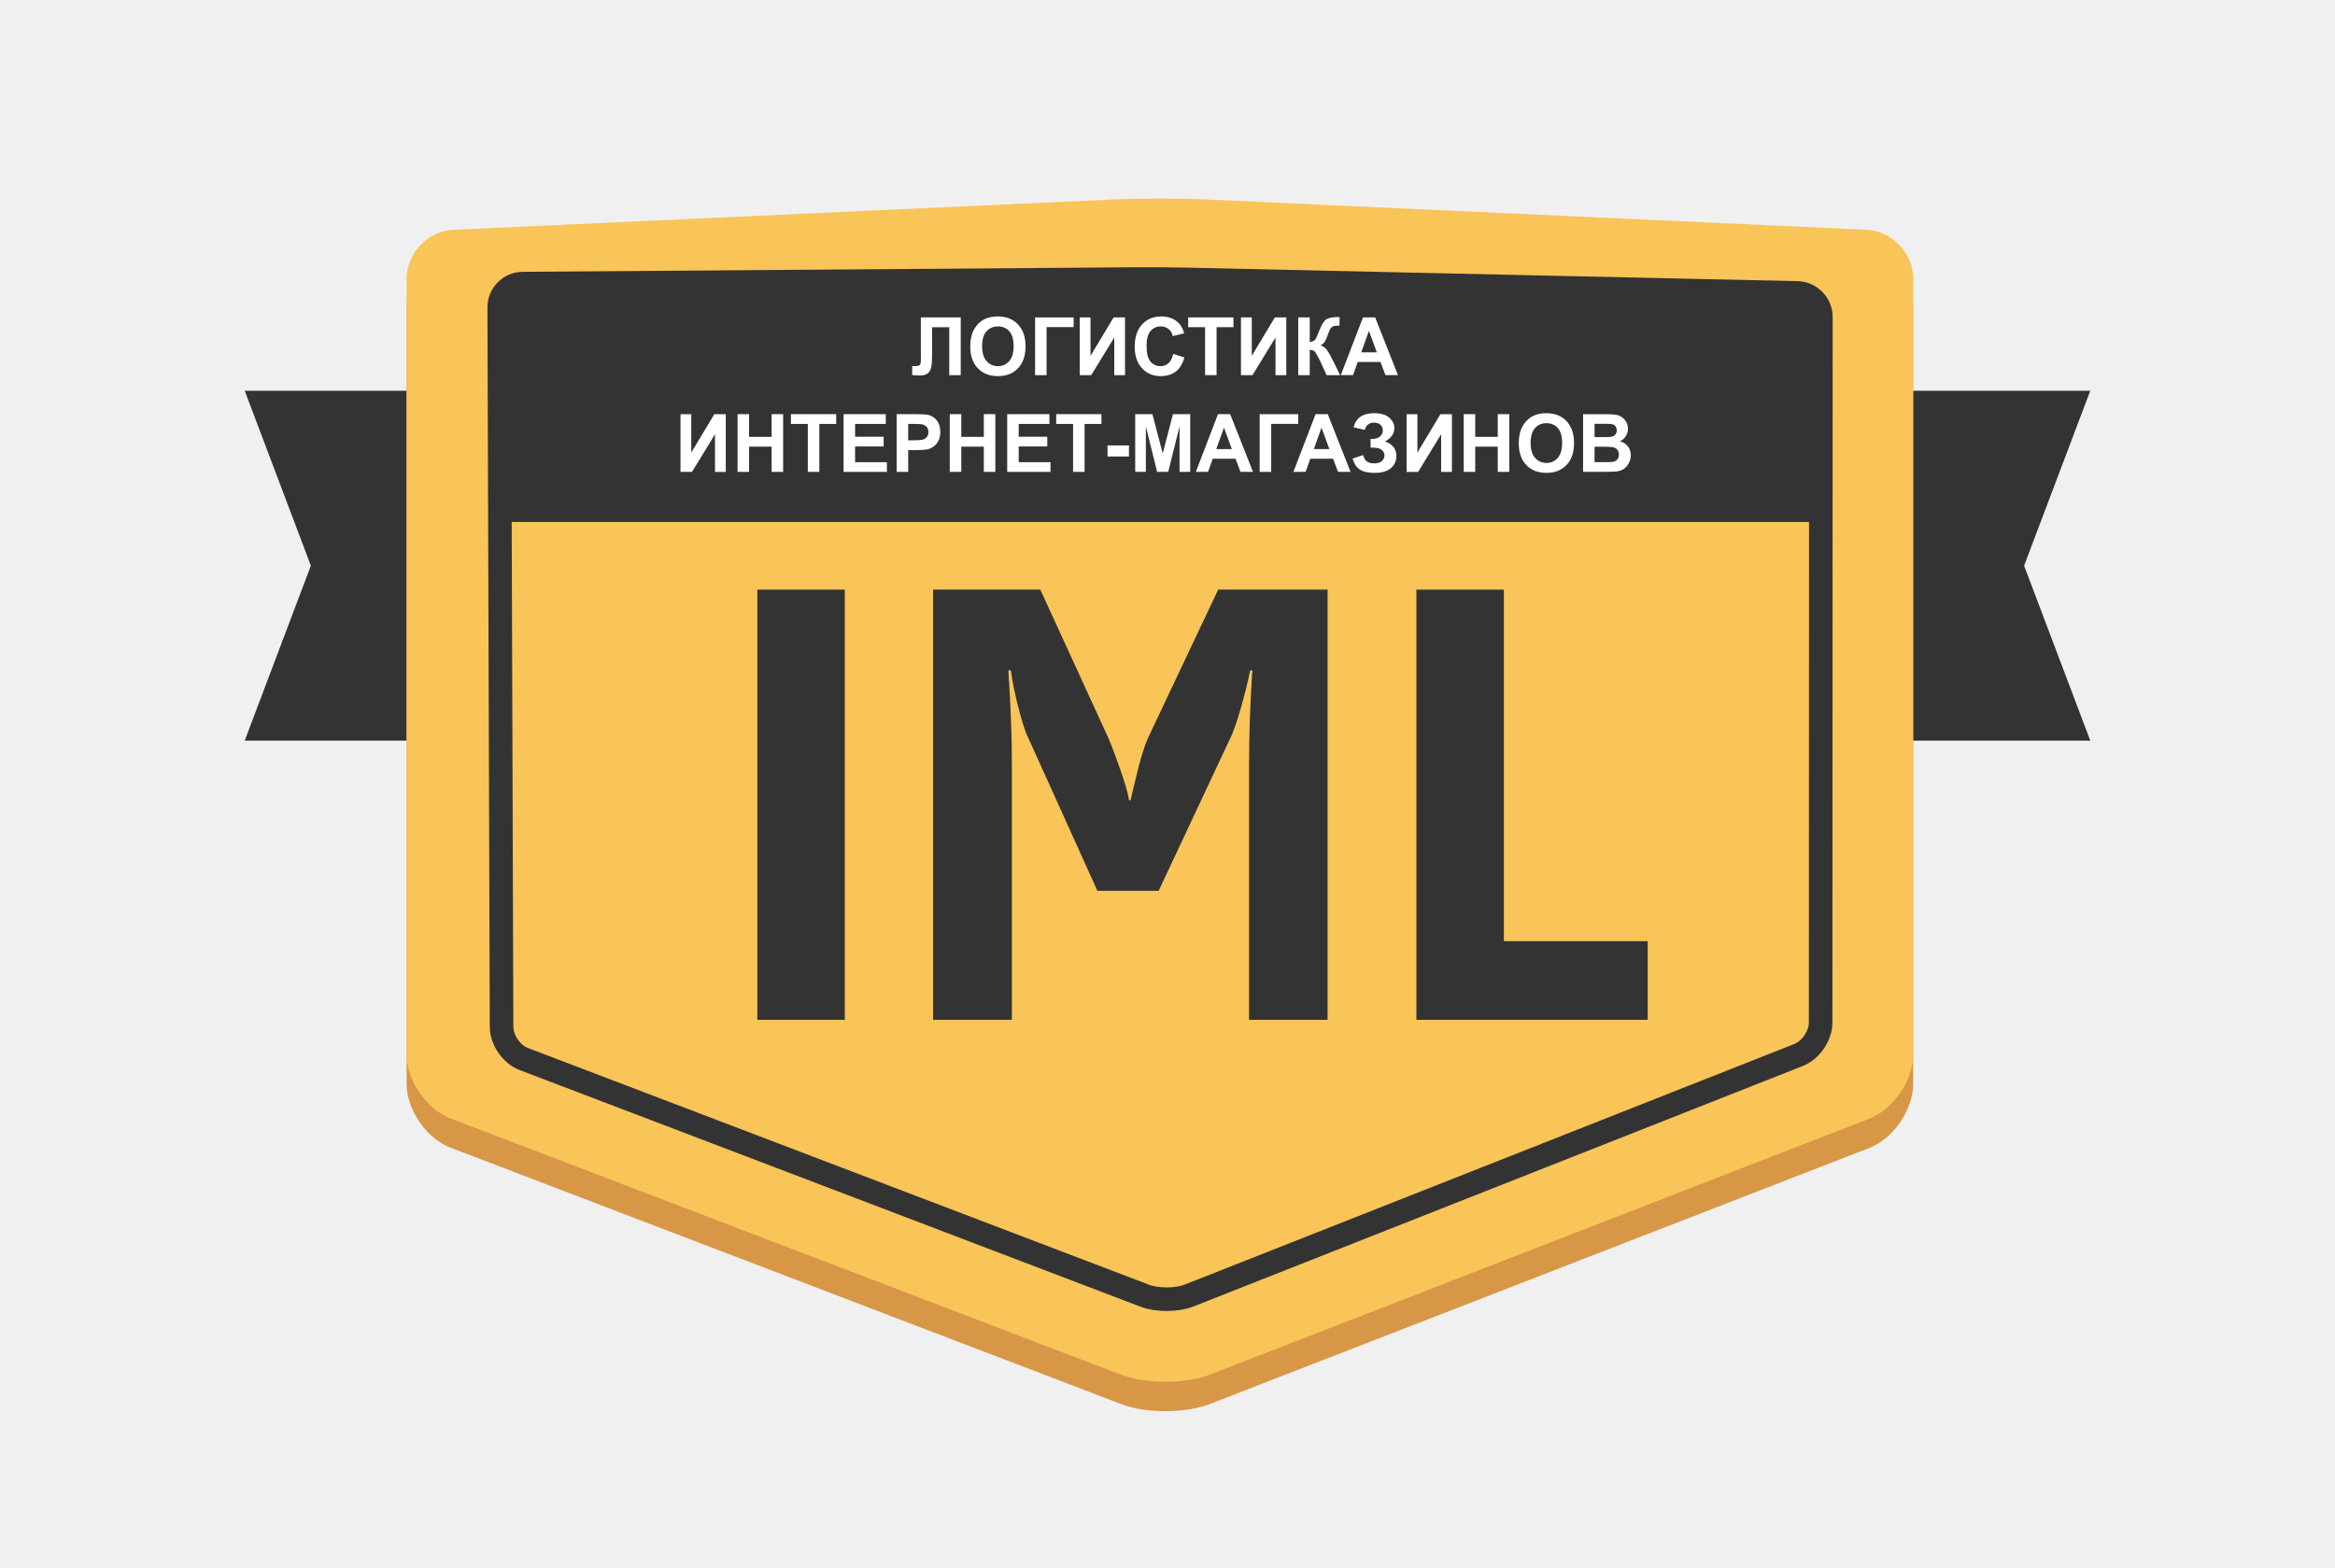
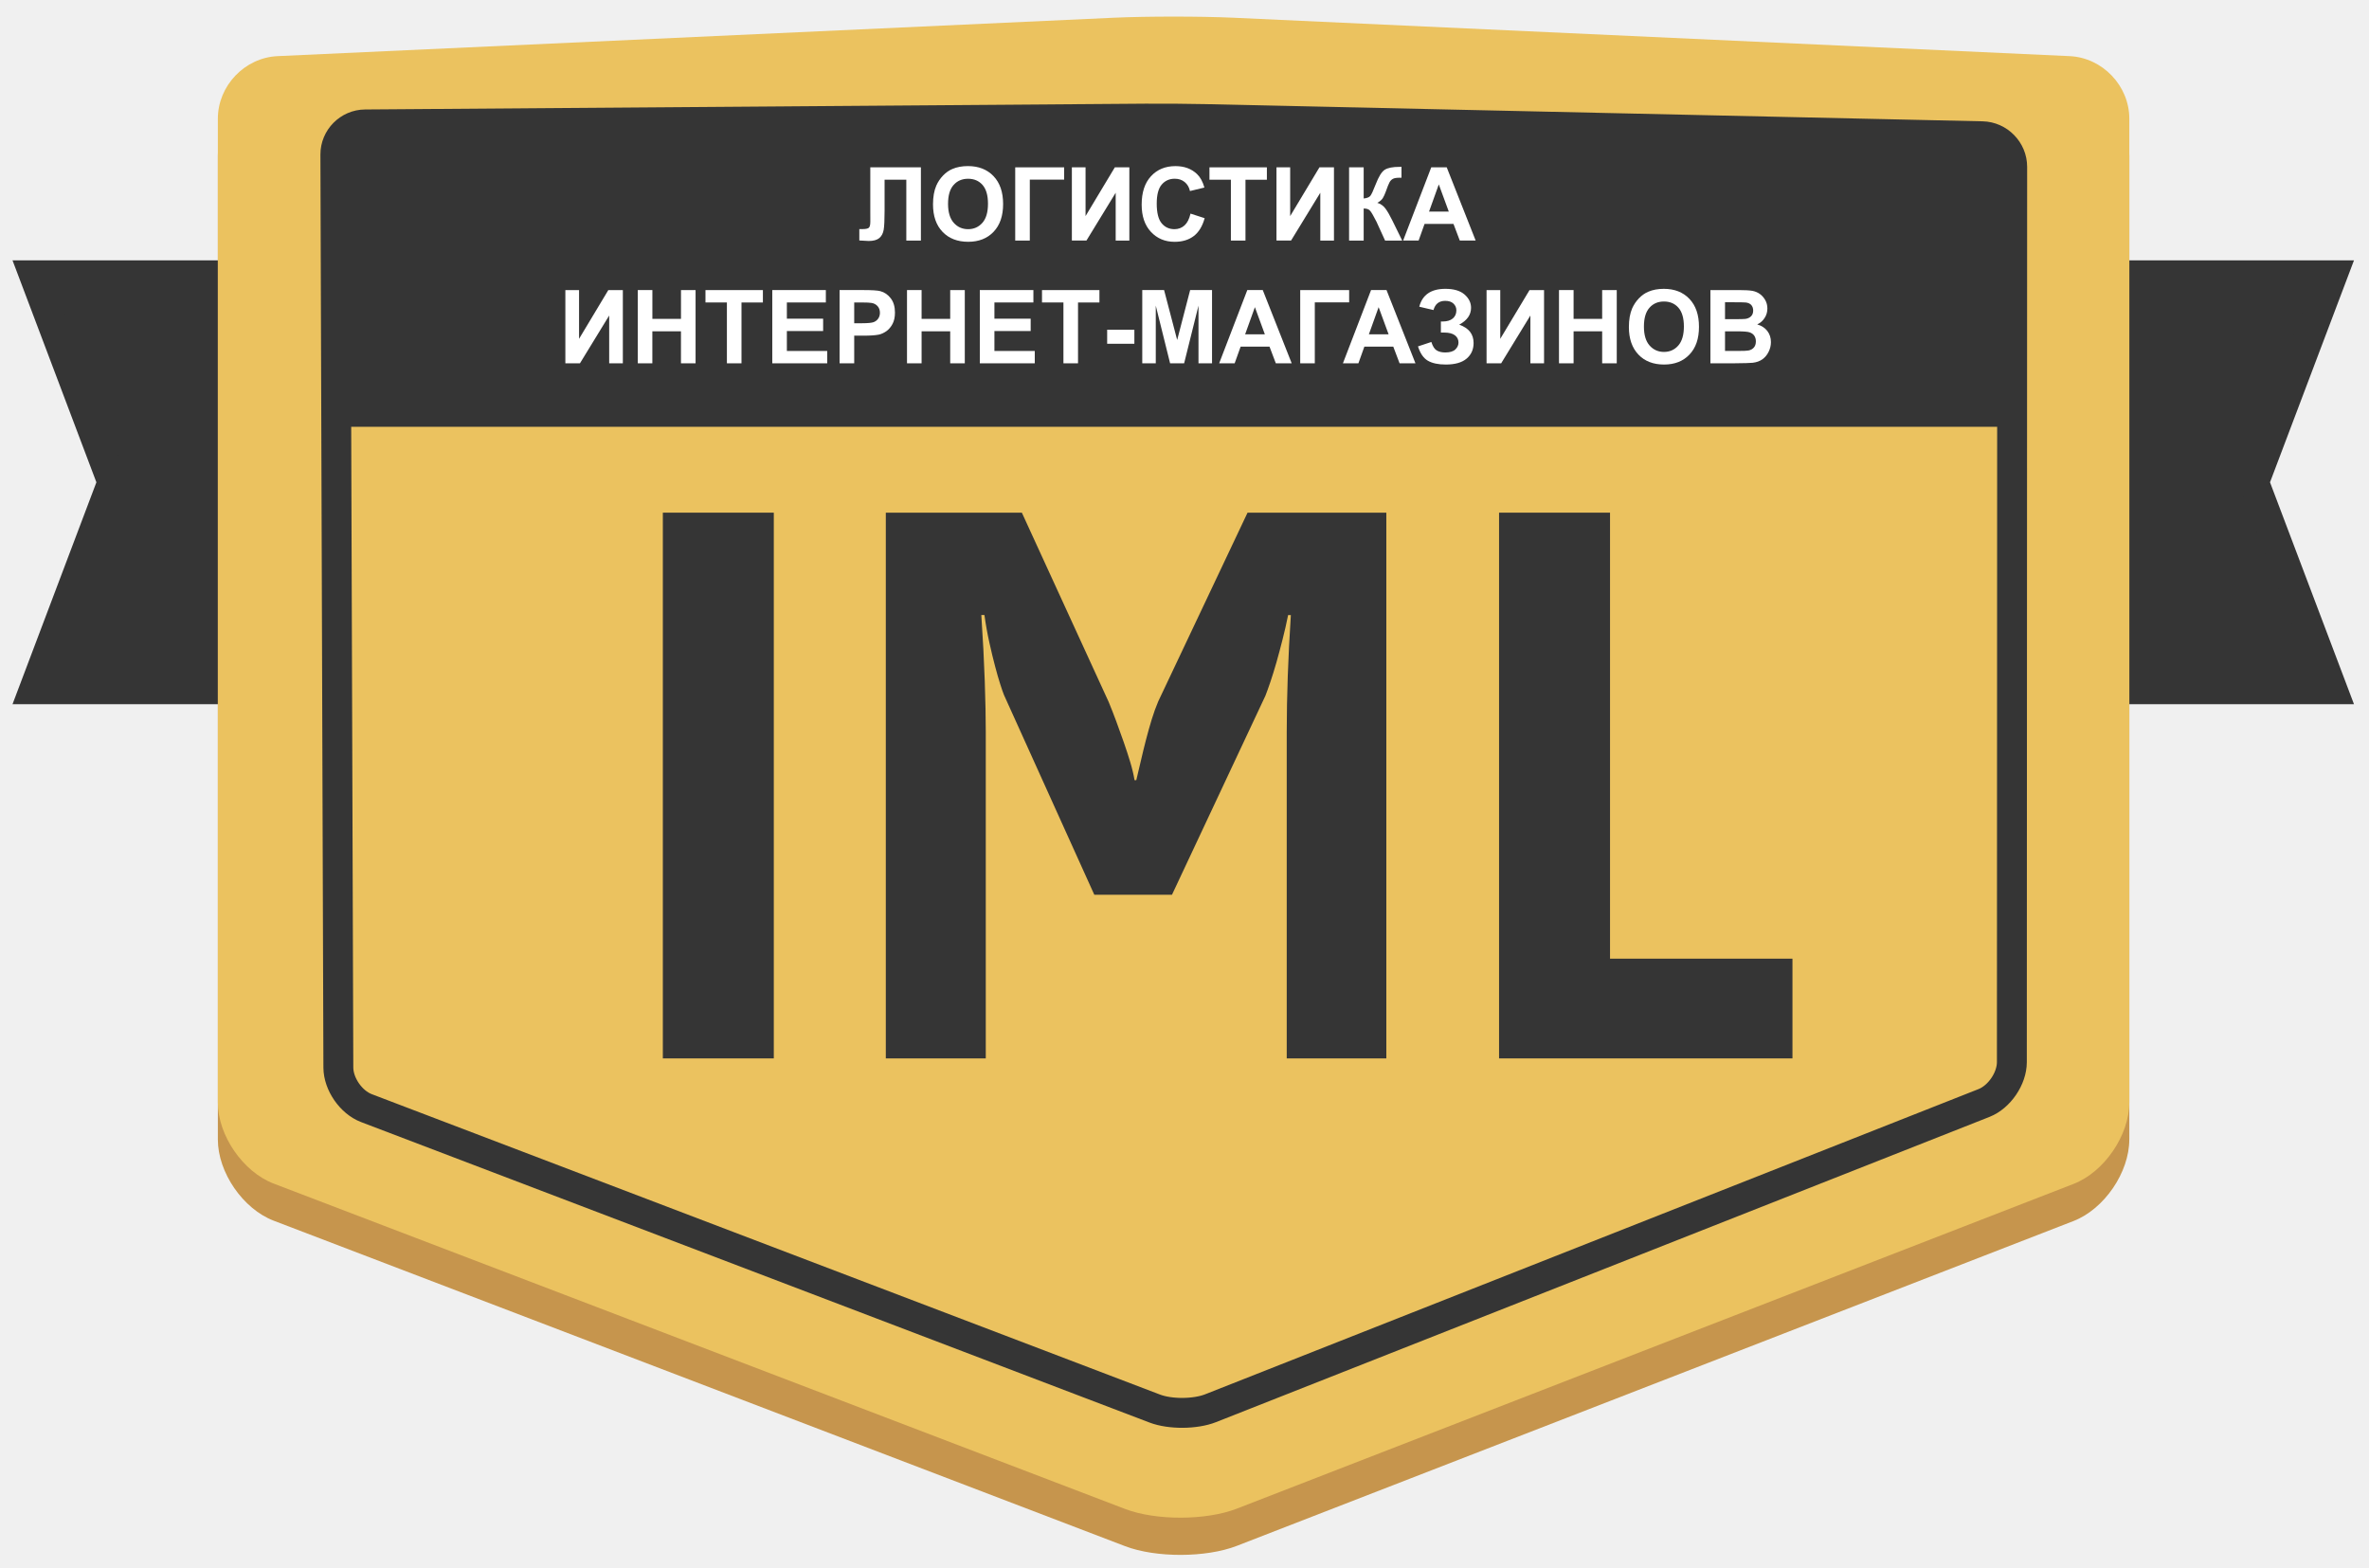
- <svg xmlns="http://www.w3.org/2000/svg" version="1.1" id="НАДПИСЬ" x="0px" y="0px" width="99.103px" height="66.52px" viewBox="0 0 99.103 66.52" enable-background="new 0 0 99.103 66.52" xml:space="preserve">
+ <svg xmlns="http://www.w3.org/2000/svg" version="1.1" id="НАДПИСЬ" x="0px" y="0px" width="79.25px" height="52.447px" viewBox="0 0 79.25 52.447" enable-background="new 0 0 79.25 52.447" xml:space="preserve">
  <g>
</g>
-   <polygon fill="#333333" stroke="#333333" stroke-miterlimit="10" points="18.836,30.937 11.11,30.937 13.728,24.012 11.11,17.086   18.836,17.086 " />
-   <polygon fill="#333333" stroke="#333333" stroke-miterlimit="10" points="80.265,17.086 87.993,17.086 85.373,24.012 87.993,30.937   80.265,30.937 " />
+   <polygon fill="#353535" stroke="#353535" stroke-miterlimit="10" points="8.867,23.062 1.142,23.062 3.759,16.137 1.142,9.211   8.867,9.211 " />
+   <polygon fill="#353535" stroke="#353535" stroke-miterlimit="10" points="70.296,9.211 78.024,9.211 75.404,16.137 78.024,23.062   70.296,23.062 " />
  <g>
-     <path fill="#D79747" d="M81.2,46.004c0,1.1-0.839,2.326-1.864,2.724L51.34,59.599c-1.025,0.397-2.705,0.402-3.732,0.01   L19.125,48.718c-1.027-0.393-1.868-1.614-1.868-2.714V13.086c0-1.1,0.899-2.042,1.998-2.092L47.23,9.709   c1.099-0.05,2.897-0.05,3.996,0l27.976,1.285c1.099,0.05,1.998,0.992,1.998,2.092V46.004z" />
+     <path fill="#C6954D" d="M71.231,38.129c0,1.1-0.839,2.326-1.864,2.724L41.372,51.724c-1.025,0.397-2.705,0.402-3.732,0.01   L9.156,40.843c-1.027-0.393-1.868-1.614-1.868-2.714V5.211c0-1.1,0.899-2.042,1.998-2.092l27.976-1.285   c1.099-0.05,2.897-0.05,3.996,0l27.976,1.285c1.099,0.05,1.998,0.992,1.998,2.092V38.129z" />
  </g>
  <g>
-     <path fill="#F9C458" d="M81.2,44.763c0,1.1-0.839,2.326-1.864,2.724L51.34,58.354c-1.025,0.397-2.705,0.402-3.732,0.01   L19.125,47.477c-1.027-0.393-1.868-1.614-1.868-2.714V11.845c0-1.1,0.899-2.042,1.998-2.092L47.23,8.468   c1.099-0.05,2.897-0.05,3.996,0l27.976,1.285c1.099,0.05,1.998,0.992,1.998,2.092V44.763z" />
+     <path fill="#EBC25F" d="M71.231,36.888c0,1.1-0.839,2.326-1.864,2.724L41.372,50.479c-1.025,0.397-2.705,0.402-3.732,0.01   L9.156,39.602c-1.027-0.393-1.868-1.614-1.868-2.714V3.97c0-1.1,0.899-2.042,1.998-2.092l27.976-1.285   c1.099-0.05,2.897-0.05,3.996,0l27.976,1.285c1.099,0.05,1.998,0.992,1.998,2.092V36.888z" />
  </g>
  <g>
-     <path fill="#F9C458" d="M77.272,43.412c0,0.55-0.419,1.165-0.93,1.367L50.464,54.993c-0.512,0.202-1.351,0.207-1.865,0.011   L22.226,44.951c-0.514-0.196-0.936-0.806-0.938-1.356l-0.1-30.55c-0.002-0.55,0.447-1.003,0.997-1.007l26.102-0.194   c0.55-0.004,1.45,0.002,2,0.015l25.996,0.575c0.55,0.012,1,0.472,1,1.022L77.272,43.412z" />
-     <path fill="none" stroke="#333333" stroke-miterlimit="10" d="M77.272,43.412c0,0.55-0.419,1.165-0.93,1.367L50.464,54.993   c-0.512,0.202-1.351,0.207-1.865,0.011L22.226,44.951c-0.514-0.196-0.936-0.806-0.938-1.356l-0.1-30.55   c-0.002-0.55,0.447-1.003,0.997-1.007l26.102-0.194c0.55-0.004,1.45,0.002,2,0.015l25.996,0.575c0.55,0.012,1,0.472,1,1.022   L77.272,43.412z" />
+     <path fill="#EBC25F" d="M67.303,35.537c0,0.55-0.419,1.165-0.93,1.367L40.496,47.118c-0.512,0.202-1.351,0.207-1.865,0.011   L12.257,37.076c-0.514-0.196-0.936-0.806-0.938-1.356l-0.1-30.55c-0.002-0.55,0.447-1.003,0.997-1.007l26.102-0.194   c0.55-0.004,1.45,0.002,2,0.015l25.996,0.575c0.55,0.012,1,0.472,1,1.022L67.303,35.537z" />
+     <path fill="none" stroke="#353535" stroke-miterlimit="10" d="M67.303,35.537c0,0.55-0.419,1.165-0.93,1.367L40.496,47.118   c-0.512,0.202-1.351,0.207-1.865,0.011L12.257,37.076c-0.514-0.196-0.936-0.806-0.938-1.356l-0.1-30.55   c-0.002-0.55,0.447-1.003,0.997-1.007l26.102-0.194c0.55-0.004,1.45,0.002,2,0.015l25.996,0.575c0.55,0.012,1,0.472,1,1.022   L67.303,35.537z" />
  </g>
-   <line fill="#FBB040" stroke="#333333" stroke-miterlimit="10" x1="77.199" y1="21.655" x2="21.215" y2="21.655" />
-   <rect x="21.812" y="12.563" fill="#333333" stroke="#333333" stroke-miterlimit="10" width="54.491" height="8.56" />
+   <line fill="#E8AE4A" stroke="#353535" stroke-miterlimit="10" x1="67.23" y1="13.78" x2="11.246" y2="13.78" />
+   <rect x="11.843" y="4.688" fill="#353535" stroke="#353535" stroke-miterlimit="10" width="54.491" height="8.56" />
  <g>
-     <path fill="#333333" d="M35.855,43.288h-3.712V25.028h3.712V43.288z" />
-     <path fill="#333333" d="M56.346,43.288h-3.332V32.363c0-1.18,0.046-2.483,0.138-3.909H53.06c-0.054,0.272-0.115,0.543-0.185,0.815   c-0.068,0.272-0.138,0.528-0.206,0.771c-0.069,0.242-0.137,0.458-0.201,0.649c-0.065,0.191-0.121,0.346-0.167,0.464l-3.126,6.66   h-2.598l-3.022-6.685c-0.031-0.076-0.073-0.197-0.126-0.363s-0.111-0.365-0.172-0.599c-0.062-0.233-0.125-0.494-0.189-0.783   c-0.065-0.289-0.121-0.599-0.167-0.93h-0.104c0.054,0.798,0.092,1.532,0.115,2.203c0.023,0.671,0.034,1.235,0.034,1.694v10.938   h-3.344V25.028h4.551l2.908,6.341c0.084,0.204,0.168,0.42,0.253,0.649c0.084,0.229,0.167,0.458,0.247,0.688   c0.08,0.229,0.153,0.452,0.218,0.668c0.065,0.216,0.113,0.418,0.144,0.605h0.058c0.046-0.187,0.096-0.397,0.149-0.63   c0.053-0.233,0.111-0.469,0.172-0.707c0.061-0.237,0.126-0.469,0.195-0.694c0.069-0.225,0.142-0.426,0.218-0.604l2.988-6.316h4.643   V43.288z" />
-     <path fill="#333333" d="M69.93,43.288h-9.814V25.028h3.712v14.923h6.103V43.288z" />
+     <path fill="#353535" d="M25.886,35.413h-3.712V17.153h3.712V35.413z" />
+     <path fill="#353535" d="M46.377,35.413h-3.332V24.488c0-1.18,0.046-2.483,0.138-3.909h-0.092c-0.054,0.272-0.115,0.543-0.185,0.815   c-0.068,0.272-0.138,0.528-0.206,0.771c-0.069,0.242-0.137,0.458-0.201,0.649c-0.065,0.191-0.121,0.346-0.167,0.464l-3.126,6.66   h-2.598l-3.022-6.685c-0.031-0.076-0.073-0.197-0.126-0.363s-0.111-0.365-0.172-0.599c-0.062-0.233-0.125-0.494-0.189-0.783   c-0.065-0.289-0.121-0.599-0.167-0.93h-0.104c0.054,0.798,0.092,1.532,0.115,2.203c0.023,0.671,0.034,1.235,0.034,1.694v10.938   h-3.344V17.153h4.551l2.908,6.341c0.084,0.204,0.168,0.42,0.253,0.649c0.084,0.229,0.167,0.458,0.247,0.688   c0.08,0.229,0.153,0.452,0.218,0.668c0.065,0.216,0.113,0.418,0.144,0.605h0.058c0.046-0.187,0.096-0.397,0.149-0.63   c0.053-0.233,0.111-0.469,0.172-0.707c0.061-0.237,0.126-0.469,0.195-0.694c0.069-0.225,0.142-0.426,0.218-0.604l2.988-6.316h4.643   V35.413z" />
+     <path fill="#353535" d="M59.962,35.413h-9.814V17.153h3.712v14.923h6.103V35.413z" />
  </g>
  <g>
-     <path fill="#FFFFFF" d="M39.083,13.474h1.693v2.45h-0.488v-2.035h-0.727v1.046c0,0.3-0.01,0.509-0.03,0.627   c-0.02,0.119-0.068,0.211-0.144,0.277c-0.077,0.066-0.196,0.1-0.359,0.1c-0.057,0-0.161-0.006-0.312-0.017v-0.383l0.109,0.001   c0.102,0,0.171-0.014,0.206-0.042s0.053-0.097,0.053-0.206l-0.001-0.421V13.474z" />
-     <path fill="#FFFFFF" d="M41.181,14.713c0-0.25,0.037-0.459,0.11-0.628c0.055-0.125,0.13-0.236,0.225-0.336   c0.095-0.099,0.199-0.172,0.313-0.22c0.15-0.065,0.324-0.097,0.521-0.097c0.356,0,0.641,0.112,0.855,0.336s0.321,0.535,0.321,0.934   c0,0.396-0.106,0.705-0.318,0.928c-0.212,0.224-0.496,0.335-0.851,0.335c-0.359,0-0.645-0.111-0.857-0.333   C41.287,15.41,41.181,15.104,41.181,14.713z M41.684,14.697c0,0.277,0.063,0.488,0.189,0.631s0.287,0.215,0.481,0.215   c0.194,0,0.354-0.071,0.479-0.213c0.125-0.142,0.187-0.355,0.187-0.639c0-0.281-0.061-0.49-0.182-0.628   c-0.122-0.138-0.283-0.207-0.484-0.207s-0.363,0.07-0.486,0.21C41.745,14.204,41.684,14.415,41.684,14.697z" />
-     <path fill="#FFFFFF" d="M43.931,13.474h1.637v0.411h-1.149v2.039h-0.488V13.474z" />
-     <path fill="#FFFFFF" d="M45.827,13.474h0.457v1.631l0.979-1.631h0.486v2.45h-0.457v-1.599l-0.978,1.599h-0.488V13.474z" />
-     <path fill="#FFFFFF" d="M49.794,15.022l0.473,0.152c-0.073,0.267-0.193,0.466-0.362,0.596c-0.169,0.13-0.383,0.195-0.643,0.195   c-0.321,0-0.584-0.111-0.792-0.333c-0.207-0.222-0.31-0.526-0.31-0.912c0-0.408,0.104-0.725,0.312-0.95   c0.208-0.226,0.481-0.338,0.819-0.338c0.296,0,0.536,0.089,0.721,0.266c0.11,0.105,0.192,0.255,0.247,0.451l-0.483,0.117   c-0.029-0.127-0.088-0.227-0.179-0.301c-0.091-0.074-0.201-0.11-0.331-0.11c-0.179,0-0.324,0.065-0.436,0.195   c-0.111,0.13-0.167,0.342-0.167,0.634c0,0.31,0.055,0.53,0.165,0.662s0.253,0.197,0.429,0.197c0.13,0,0.241-0.042,0.335-0.125   C49.686,15.333,49.753,15.202,49.794,15.022z" />
-     <path fill="#FFFFFF" d="M51.147,15.923v-2.035h-0.718v-0.415h1.921v0.415h-0.716v2.035H51.147z" />
-     <path fill="#FFFFFF" d="M52.671,13.474h0.457v1.631l0.979-1.631h0.486v2.45h-0.457v-1.599l-0.978,1.599h-0.488V13.474z" />
-     <path fill="#FFFFFF" d="M55.1,13.474h0.488v1.042c0.108-0.011,0.183-0.04,0.221-0.085c0.038-0.046,0.098-0.173,0.178-0.381   c0.102-0.265,0.203-0.43,0.306-0.495c0.101-0.064,0.264-0.097,0.489-0.097c0.011,0,0.035,0,0.071-0.001v0.366l-0.069-0.001   c-0.1,0-0.173,0.012-0.22,0.038c-0.046,0.025-0.083,0.063-0.111,0.114c-0.029,0.051-0.071,0.157-0.127,0.316   c-0.03,0.084-0.063,0.155-0.097,0.212c-0.035,0.057-0.096,0.11-0.184,0.16c0.108,0.031,0.198,0.094,0.27,0.189   c0.07,0.095,0.148,0.229,0.232,0.401l0.33,0.672h-0.573l-0.289-0.633c-0.004-0.009-0.014-0.026-0.028-0.052   c-0.005-0.009-0.025-0.047-0.061-0.115c-0.063-0.121-0.114-0.196-0.154-0.226c-0.04-0.03-0.102-0.046-0.184-0.047v1.073H55.1   V13.474z" />
-     <path fill="#FFFFFF" d="M59.333,15.923h-0.531l-0.211-0.557h-0.967l-0.199,0.557h-0.518l0.941-2.45h0.517L59.333,15.923z    M58.435,14.954l-0.334-0.909l-0.326,0.909H58.435z" />
-     <path fill="#FFFFFF" d="M28.882,17.581h0.457v1.631l0.979-1.631h0.486v2.45h-0.457v-1.599L29.37,20.03h-0.488V17.581z" />
-     <path fill="#FFFFFF" d="M31.305,20.03v-2.45h0.488v0.964h0.957v-0.964h0.488v2.45h-0.488v-1.071h-0.957v1.071H31.305z" />
-     <path fill="#FFFFFF" d="M34.286,20.03v-2.035h-0.717v-0.415h1.921v0.415h-0.716v2.035H34.286z" />
-     <path fill="#FFFFFF" d="M35.804,20.03v-2.45h1.792v0.415h-1.304v0.543h1.213v0.413h-1.213v0.667h1.35v0.413H35.804z" />
-     <path fill="#FFFFFF" d="M38.057,20.03v-2.45h0.783c0.297,0,0.49,0.012,0.581,0.037c0.139,0.037,0.254,0.117,0.348,0.24   c0.094,0.123,0.14,0.282,0.14,0.477c0,0.15-0.027,0.277-0.081,0.379s-0.122,0.183-0.205,0.242   c-0.083,0.058-0.167,0.097-0.253,0.116c-0.116,0.023-0.285,0.035-0.506,0.035h-0.318v0.924H38.057z M38.545,17.995v0.695h0.267   c0.192,0,0.321-0.013,0.386-0.038c0.065-0.026,0.116-0.066,0.152-0.121c0.037-0.055,0.055-0.118,0.055-0.19   c0-0.089-0.025-0.163-0.077-0.221c-0.052-0.058-0.117-0.094-0.196-0.108c-0.058-0.011-0.175-0.017-0.351-0.017H38.545z" />
-     <path fill="#FFFFFF" d="M40.311,20.03v-2.45h0.488v0.964h0.957v-0.964h0.488v2.45h-0.488v-1.071h-0.957v1.071H40.311z" />
-     <path fill="#FFFFFF" d="M42.748,20.03v-2.45h1.792v0.415h-1.304v0.543h1.213v0.413h-1.213v0.667h1.35v0.413H42.748z" />
-     <path fill="#FFFFFF" d="M45.544,20.03v-2.035h-0.717v-0.415h1.921v0.415h-0.716v2.035H45.544z" />
-     <path fill="#FFFFFF" d="M47.006,19.377v-0.47h0.91v0.47H47.006z" />
-     <path fill="#FFFFFF" d="M48.181,20.03v-2.45h0.73l0.438,1.671l0.434-1.671h0.732v2.45h-0.453v-1.928l-0.48,1.928h-0.47   l-0.479-1.928v1.928H48.181z" />
-     <path fill="#FFFFFF" d="M53.18,20.03h-0.531l-0.211-0.557h-0.966l-0.2,0.557h-0.518l0.941-2.45h0.517L53.18,20.03z M52.282,19.061   l-0.333-0.909l-0.327,0.909H52.282z" />
-     <path fill="#FFFFFF" d="M53.463,17.581h1.638v0.411h-1.149v2.039h-0.488V17.581z" />
-     <path fill="#FFFFFF" d="M57.321,20.03H56.79l-0.211-0.557h-0.967l-0.199,0.557h-0.518l0.941-2.45h0.517L57.321,20.03z    M56.422,19.061l-0.334-0.909l-0.326,0.909H56.422z" />
-     <path fill="#FFFFFF" d="M57.923,18.249l-0.475-0.112c0.103-0.398,0.394-0.598,0.872-0.598c0.284,0,0.498,0.063,0.643,0.19   s0.217,0.275,0.217,0.445c0,0.117-0.033,0.222-0.099,0.316c-0.066,0.094-0.165,0.177-0.297,0.248   c0.16,0.056,0.28,0.135,0.361,0.237c0.08,0.102,0.12,0.228,0.12,0.377c0,0.215-0.078,0.389-0.233,0.521   c-0.155,0.133-0.389,0.199-0.698,0.199c-0.253,0-0.452-0.043-0.599-0.128c-0.146-0.085-0.256-0.245-0.33-0.479l0.447-0.148   c0.046,0.147,0.107,0.242,0.184,0.286s0.171,0.065,0.283,0.065c0.153,0,0.266-0.034,0.336-0.101s0.105-0.145,0.105-0.231   c0-0.1-0.04-0.181-0.119-0.242c-0.08-0.061-0.2-0.092-0.36-0.092h-0.11v-0.37h0.056c0.149,0,0.264-0.034,0.343-0.102   s0.119-0.158,0.119-0.271c0-0.089-0.032-0.164-0.097-0.226c-0.064-0.061-0.156-0.092-0.276-0.092   C58.112,17.941,57.981,18.044,57.923,18.249z" />
-     <path fill="#FFFFFF" d="M59.701,17.581h0.457v1.631l0.979-1.631h0.486v2.45h-0.457v-1.599l-0.978,1.599h-0.488V17.581z" />
-     <path fill="#FFFFFF" d="M62.124,20.03v-2.45h0.488v0.964h0.956v-0.964h0.488v2.45h-0.488v-1.071h-0.956v1.071H62.124z" />
-     <path fill="#FFFFFF" d="M64.461,18.82c0-0.25,0.037-0.459,0.11-0.628c0.056-0.125,0.13-0.236,0.226-0.336   c0.095-0.099,0.199-0.172,0.313-0.22c0.15-0.065,0.324-0.097,0.521-0.097c0.356,0,0.642,0.112,0.855,0.336s0.32,0.535,0.32,0.934   c0,0.396-0.105,0.705-0.318,0.928c-0.212,0.224-0.495,0.335-0.851,0.335c-0.359,0-0.646-0.111-0.857-0.333   S64.461,19.21,64.461,18.82z M64.964,18.804c0,0.277,0.063,0.488,0.189,0.631c0.127,0.143,0.287,0.215,0.481,0.215   c0.195,0,0.354-0.071,0.479-0.213s0.188-0.355,0.188-0.639c0-0.281-0.062-0.49-0.183-0.628c-0.121-0.138-0.283-0.207-0.484-0.207   s-0.363,0.07-0.486,0.21C65.026,18.311,64.964,18.522,64.964,18.804z" />
-     <path fill="#FFFFFF" d="M67.189,17.581h0.967c0.191,0,0.334,0.008,0.428,0.024s0.178,0.05,0.252,0.101   c0.074,0.051,0.136,0.12,0.186,0.205c0.05,0.085,0.074,0.181,0.074,0.287c0,0.115-0.03,0.22-0.092,0.315   c-0.061,0.096-0.144,0.168-0.248,0.216c0.147,0.043,0.261,0.118,0.34,0.222c0.079,0.105,0.119,0.228,0.119,0.369   c0,0.112-0.025,0.22-0.077,0.325c-0.051,0.105-0.121,0.189-0.209,0.252c-0.089,0.063-0.198,0.102-0.327,0.116   c-0.082,0.009-0.278,0.014-0.589,0.017h-0.823V17.581z M67.677,17.988v0.566h0.32c0.189,0,0.308-0.003,0.354-0.008   c0.083-0.01,0.148-0.04,0.196-0.088s0.072-0.112,0.072-0.191c0-0.076-0.021-0.137-0.062-0.185   c-0.042-0.047-0.103-0.076-0.185-0.086c-0.048-0.005-0.188-0.008-0.417-0.008H67.677z M67.677,18.962v0.655h0.452   c0.176,0,0.287-0.005,0.334-0.015c0.073-0.014,0.132-0.046,0.178-0.098s0.068-0.121,0.068-0.208c0-0.074-0.018-0.136-0.053-0.188   s-0.086-0.088-0.152-0.112s-0.211-0.035-0.433-0.035H67.677z" />
+     <path fill="#FFFFFF" d="M29.114,5.599h1.693v2.45h-0.488V6.013h-0.727v1.046c0,0.3-0.01,0.509-0.03,0.627   c-0.02,0.119-0.068,0.211-0.144,0.277c-0.077,0.066-0.196,0.1-0.359,0.1c-0.057,0-0.161-0.006-0.312-0.017V7.664l0.109,0.001   c0.102,0,0.171-0.014,0.206-0.042s0.053-0.097,0.053-0.206l-0.001-0.421V5.599z" />
+     <path fill="#FFFFFF" d="M31.212,6.838c0-0.25,0.037-0.459,0.11-0.628c0.055-0.125,0.13-0.236,0.225-0.336   c0.095-0.099,0.199-0.172,0.313-0.22c0.15-0.065,0.324-0.097,0.521-0.097c0.356,0,0.641,0.112,0.855,0.336s0.321,0.535,0.321,0.934   c0,0.396-0.106,0.705-0.318,0.928c-0.212,0.224-0.496,0.335-0.851,0.335c-0.359,0-0.645-0.111-0.857-0.333   C31.318,7.535,31.212,7.229,31.212,6.838z M31.715,6.822c0,0.277,0.063,0.488,0.189,0.631s0.287,0.215,0.481,0.215   c0.194,0,0.354-0.071,0.479-0.213c0.125-0.142,0.187-0.355,0.187-0.639c0-0.281-0.061-0.49-0.182-0.628   c-0.122-0.138-0.283-0.207-0.484-0.207s-0.363,0.07-0.486,0.21C31.776,6.329,31.715,6.54,31.715,6.822z" />
+     <path fill="#FFFFFF" d="M33.962,5.599h1.637V6.01H34.45v2.039h-0.488V5.599z" />
+     <path fill="#FFFFFF" d="M35.858,5.599h0.457v1.631l0.979-1.631h0.486v2.45h-0.457V6.449l-0.978,1.599h-0.488V5.599z" />
+     <path fill="#FFFFFF" d="M39.826,7.147L40.299,7.3c-0.073,0.267-0.193,0.466-0.362,0.596c-0.169,0.13-0.383,0.195-0.643,0.195   c-0.321,0-0.584-0.111-0.792-0.333c-0.207-0.222-0.31-0.526-0.31-0.912c0-0.408,0.104-0.725,0.312-0.95   c0.208-0.226,0.481-0.338,0.819-0.338c0.296,0,0.536,0.089,0.721,0.266c0.11,0.105,0.192,0.255,0.247,0.451l-0.483,0.117   C39.78,6.264,39.721,6.164,39.63,6.09c-0.091-0.074-0.201-0.11-0.331-0.11c-0.179,0-0.324,0.065-0.436,0.195   c-0.111,0.13-0.167,0.342-0.167,0.634c0,0.31,0.055,0.53,0.165,0.662s0.253,0.197,0.429,0.197c0.13,0,0.241-0.042,0.335-0.125   C39.718,7.458,39.785,7.327,39.826,7.147z" />
+     <path fill="#FFFFFF" d="M41.177,8.048V6.013H40.46V5.599h1.921v0.415h-0.716v2.035H41.177z" />
+     <path fill="#FFFFFF" d="M42.703,5.599h0.457v1.631l0.979-1.631h0.486v2.45h-0.457V6.449l-0.978,1.599h-0.488V5.599z" />
+     <path fill="#FFFFFF" d="M45.131,5.599h0.488v1.042c0.108-0.011,0.183-0.04,0.221-0.085c0.038-0.046,0.098-0.173,0.178-0.381   c0.102-0.265,0.203-0.43,0.306-0.495c0.101-0.064,0.264-0.097,0.489-0.097c0.011,0,0.035,0,0.071-0.001v0.366l-0.069-0.001   c-0.1,0-0.173,0.012-0.22,0.038c-0.046,0.025-0.083,0.063-0.111,0.114c-0.029,0.051-0.071,0.157-0.127,0.316   c-0.03,0.084-0.063,0.155-0.097,0.212c-0.035,0.057-0.096,0.11-0.184,0.16c0.108,0.031,0.198,0.094,0.27,0.189   c0.07,0.095,0.148,0.229,0.232,0.401l0.33,0.672h-0.573l-0.289-0.633c-0.004-0.009-0.014-0.026-0.028-0.052   c-0.005-0.009-0.025-0.047-0.061-0.115c-0.063-0.121-0.114-0.196-0.154-0.226c-0.04-0.03-0.102-0.046-0.184-0.047v1.073h-0.488   V5.599z" />
+     <path fill="#FFFFFF" d="M49.365,8.048h-0.531l-0.211-0.557h-0.967l-0.199,0.557h-0.518l0.941-2.45h0.517L49.365,8.048z    M48.466,7.079L48.132,6.17l-0.326,0.909H48.466z" />
+     <path fill="#FFFFFF" d="M18.914,9.706h0.457v1.631l0.979-1.631h0.486v2.45h-0.457v-1.599l-0.978,1.599h-0.488V9.706z" />
+     <path fill="#FFFFFF" d="M21.336,12.155v-2.45h0.488v0.964h0.957V9.706h0.488v2.45H22.78v-1.071h-0.957v1.071H21.336z" />
+     <path fill="#FFFFFF" d="M24.317,12.155V10.12H23.6V9.706h1.921v0.415h-0.716v2.035H24.317z" />
+     <path fill="#FFFFFF" d="M25.835,12.155v-2.45h1.792v0.415h-1.304v0.543h1.213v0.413h-1.213v0.667h1.35v0.413H25.835z" />
+     <path fill="#FFFFFF" d="M28.087,12.155v-2.45h0.783c0.297,0,0.49,0.012,0.581,0.037c0.139,0.037,0.254,0.117,0.348,0.24   c0.094,0.123,0.14,0.282,0.14,0.477c0,0.15-0.027,0.277-0.081,0.379s-0.122,0.183-0.205,0.242   c-0.083,0.058-0.167,0.097-0.253,0.116c-0.116,0.023-0.285,0.035-0.506,0.035h-0.318v0.924H28.087z M28.576,10.12v0.695h0.267   c0.192,0,0.321-0.013,0.386-0.038c0.065-0.026,0.116-0.066,0.152-0.121c0.037-0.055,0.055-0.118,0.055-0.19   c0-0.089-0.025-0.163-0.077-0.221c-0.052-0.058-0.117-0.094-0.196-0.108c-0.058-0.011-0.175-0.017-0.351-0.017H28.576z" />
+     <path fill="#FFFFFF" d="M30.342,12.155v-2.45h0.488v0.964h0.957V9.706h0.488v2.45h-0.488v-1.071H30.83v1.071H30.342z" />
+     <path fill="#FFFFFF" d="M32.778,12.155v-2.45h1.792v0.415h-1.304v0.543h1.213v0.413h-1.213v0.667h1.35v0.413H32.778z" />
+     <path fill="#FFFFFF" d="M35.575,12.155V10.12h-0.717V9.706h1.921v0.415h-0.716v2.035H35.575z" />
+     <path fill="#FFFFFF" d="M37.038,11.502v-0.47h0.91v0.47H37.038z" />
+     <path fill="#FFFFFF" d="M38.212,12.155v-2.45h0.73l0.438,1.671l0.434-1.671h0.732v2.45h-0.453v-1.928l-0.48,1.928h-0.47   l-0.479-1.928v1.928H38.212z" />
+     <path fill="#FFFFFF" d="M43.211,12.155H42.68l-0.211-0.557h-0.966l-0.2,0.557h-0.518l0.941-2.45h0.517L43.211,12.155z    M42.313,11.186l-0.333-0.909l-0.327,0.909H42.313z" />
+     <path fill="#FFFFFF" d="M43.495,9.706h1.638v0.411h-1.149v2.039h-0.488V9.706z" />
+     <path fill="#FFFFFF" d="M47.351,12.155H46.82l-0.211-0.557h-0.967l-0.199,0.557h-0.518l0.941-2.45h0.517L47.351,12.155z    M46.453,11.186l-0.334-0.909l-0.326,0.909H46.453z" />
+     <path fill="#FFFFFF" d="M47.954,10.374l-0.475-0.112c0.103-0.398,0.394-0.598,0.872-0.598c0.284,0,0.498,0.063,0.643,0.19   s0.217,0.275,0.217,0.445c0,0.117-0.033,0.222-0.099,0.316c-0.066,0.094-0.165,0.177-0.297,0.248   c0.16,0.056,0.28,0.135,0.361,0.237c0.08,0.102,0.12,0.228,0.12,0.377c0,0.215-0.078,0.389-0.233,0.521   c-0.155,0.133-0.389,0.199-0.698,0.199c-0.253,0-0.452-0.043-0.599-0.128c-0.146-0.085-0.256-0.245-0.33-0.479l0.447-0.148   c0.046,0.147,0.107,0.242,0.184,0.286s0.171,0.065,0.283,0.065c0.153,0,0.266-0.034,0.336-0.101s0.105-0.145,0.105-0.231   c0-0.1-0.04-0.181-0.119-0.242c-0.08-0.061-0.2-0.092-0.36-0.092h-0.11v-0.37h0.056c0.149,0,0.264-0.034,0.343-0.102   s0.119-0.158,0.119-0.271c0-0.089-0.032-0.164-0.097-0.226c-0.064-0.061-0.156-0.092-0.276-0.092   C48.142,10.066,48.011,10.169,47.954,10.374z" />
+     <path fill="#FFFFFF" d="M49.731,9.706h0.457v1.631l0.979-1.631h0.486v2.45h-0.457v-1.599l-0.978,1.599h-0.488V9.706z" />
+     <path fill="#FFFFFF" d="M52.153,12.155v-2.45h0.488v0.964h0.956V9.706h0.488v2.45h-0.488v-1.071h-0.956v1.071H52.153z" />
+     <path fill="#FFFFFF" d="M54.491,10.945c0-0.25,0.037-0.459,0.11-0.628c0.056-0.125,0.13-0.236,0.226-0.336   c0.095-0.099,0.199-0.172,0.313-0.22c0.15-0.065,0.324-0.097,0.521-0.097c0.356,0,0.642,0.112,0.855,0.336s0.32,0.535,0.32,0.934   c0,0.396-0.105,0.705-0.318,0.928c-0.212,0.224-0.495,0.335-0.851,0.335c-0.359,0-0.646-0.111-0.857-0.333   S54.491,11.335,54.491,10.945z M54.994,10.929c0,0.277,0.063,0.488,0.189,0.631c0.127,0.143,0.287,0.215,0.481,0.215   c0.195,0,0.354-0.071,0.479-0.213s0.188-0.355,0.188-0.639c0-0.281-0.062-0.49-0.183-0.628c-0.121-0.138-0.283-0.207-0.484-0.207   s-0.363,0.07-0.486,0.21C55.055,10.436,54.994,10.647,54.994,10.929z" />
+     <path fill="#FFFFFF" d="M57.218,9.706h0.967c0.191,0,0.334,0.008,0.428,0.024s0.178,0.05,0.252,0.101   C58.939,9.882,59,9.95,59.05,10.036c0.05,0.085,0.074,0.181,0.074,0.287c0,0.115-0.03,0.22-0.092,0.315   c-0.061,0.096-0.144,0.168-0.248,0.216c0.147,0.043,0.261,0.118,0.34,0.222c0.079,0.105,0.119,0.228,0.119,0.369   c0,0.112-0.025,0.22-0.077,0.325c-0.051,0.105-0.121,0.189-0.209,0.252c-0.089,0.063-0.198,0.102-0.327,0.116   c-0.082,0.009-0.278,0.014-0.589,0.017h-0.823V9.706z M57.707,10.113v0.566h0.32c0.189,0,0.308-0.003,0.354-0.008   c0.083-0.01,0.148-0.04,0.196-0.088s0.072-0.112,0.072-0.191c0-0.076-0.021-0.137-0.062-0.185   c-0.042-0.047-0.103-0.076-0.185-0.086c-0.048-0.005-0.188-0.008-0.417-0.008H57.707z M57.707,11.087v0.655h0.452   c0.176,0,0.287-0.005,0.334-0.015c0.073-0.014,0.132-0.046,0.178-0.098s0.068-0.121,0.068-0.208c0-0.074-0.018-0.136-0.053-0.188   s-0.086-0.088-0.152-0.112s-0.211-0.035-0.433-0.035H57.707z" />
  </g>
</svg>
